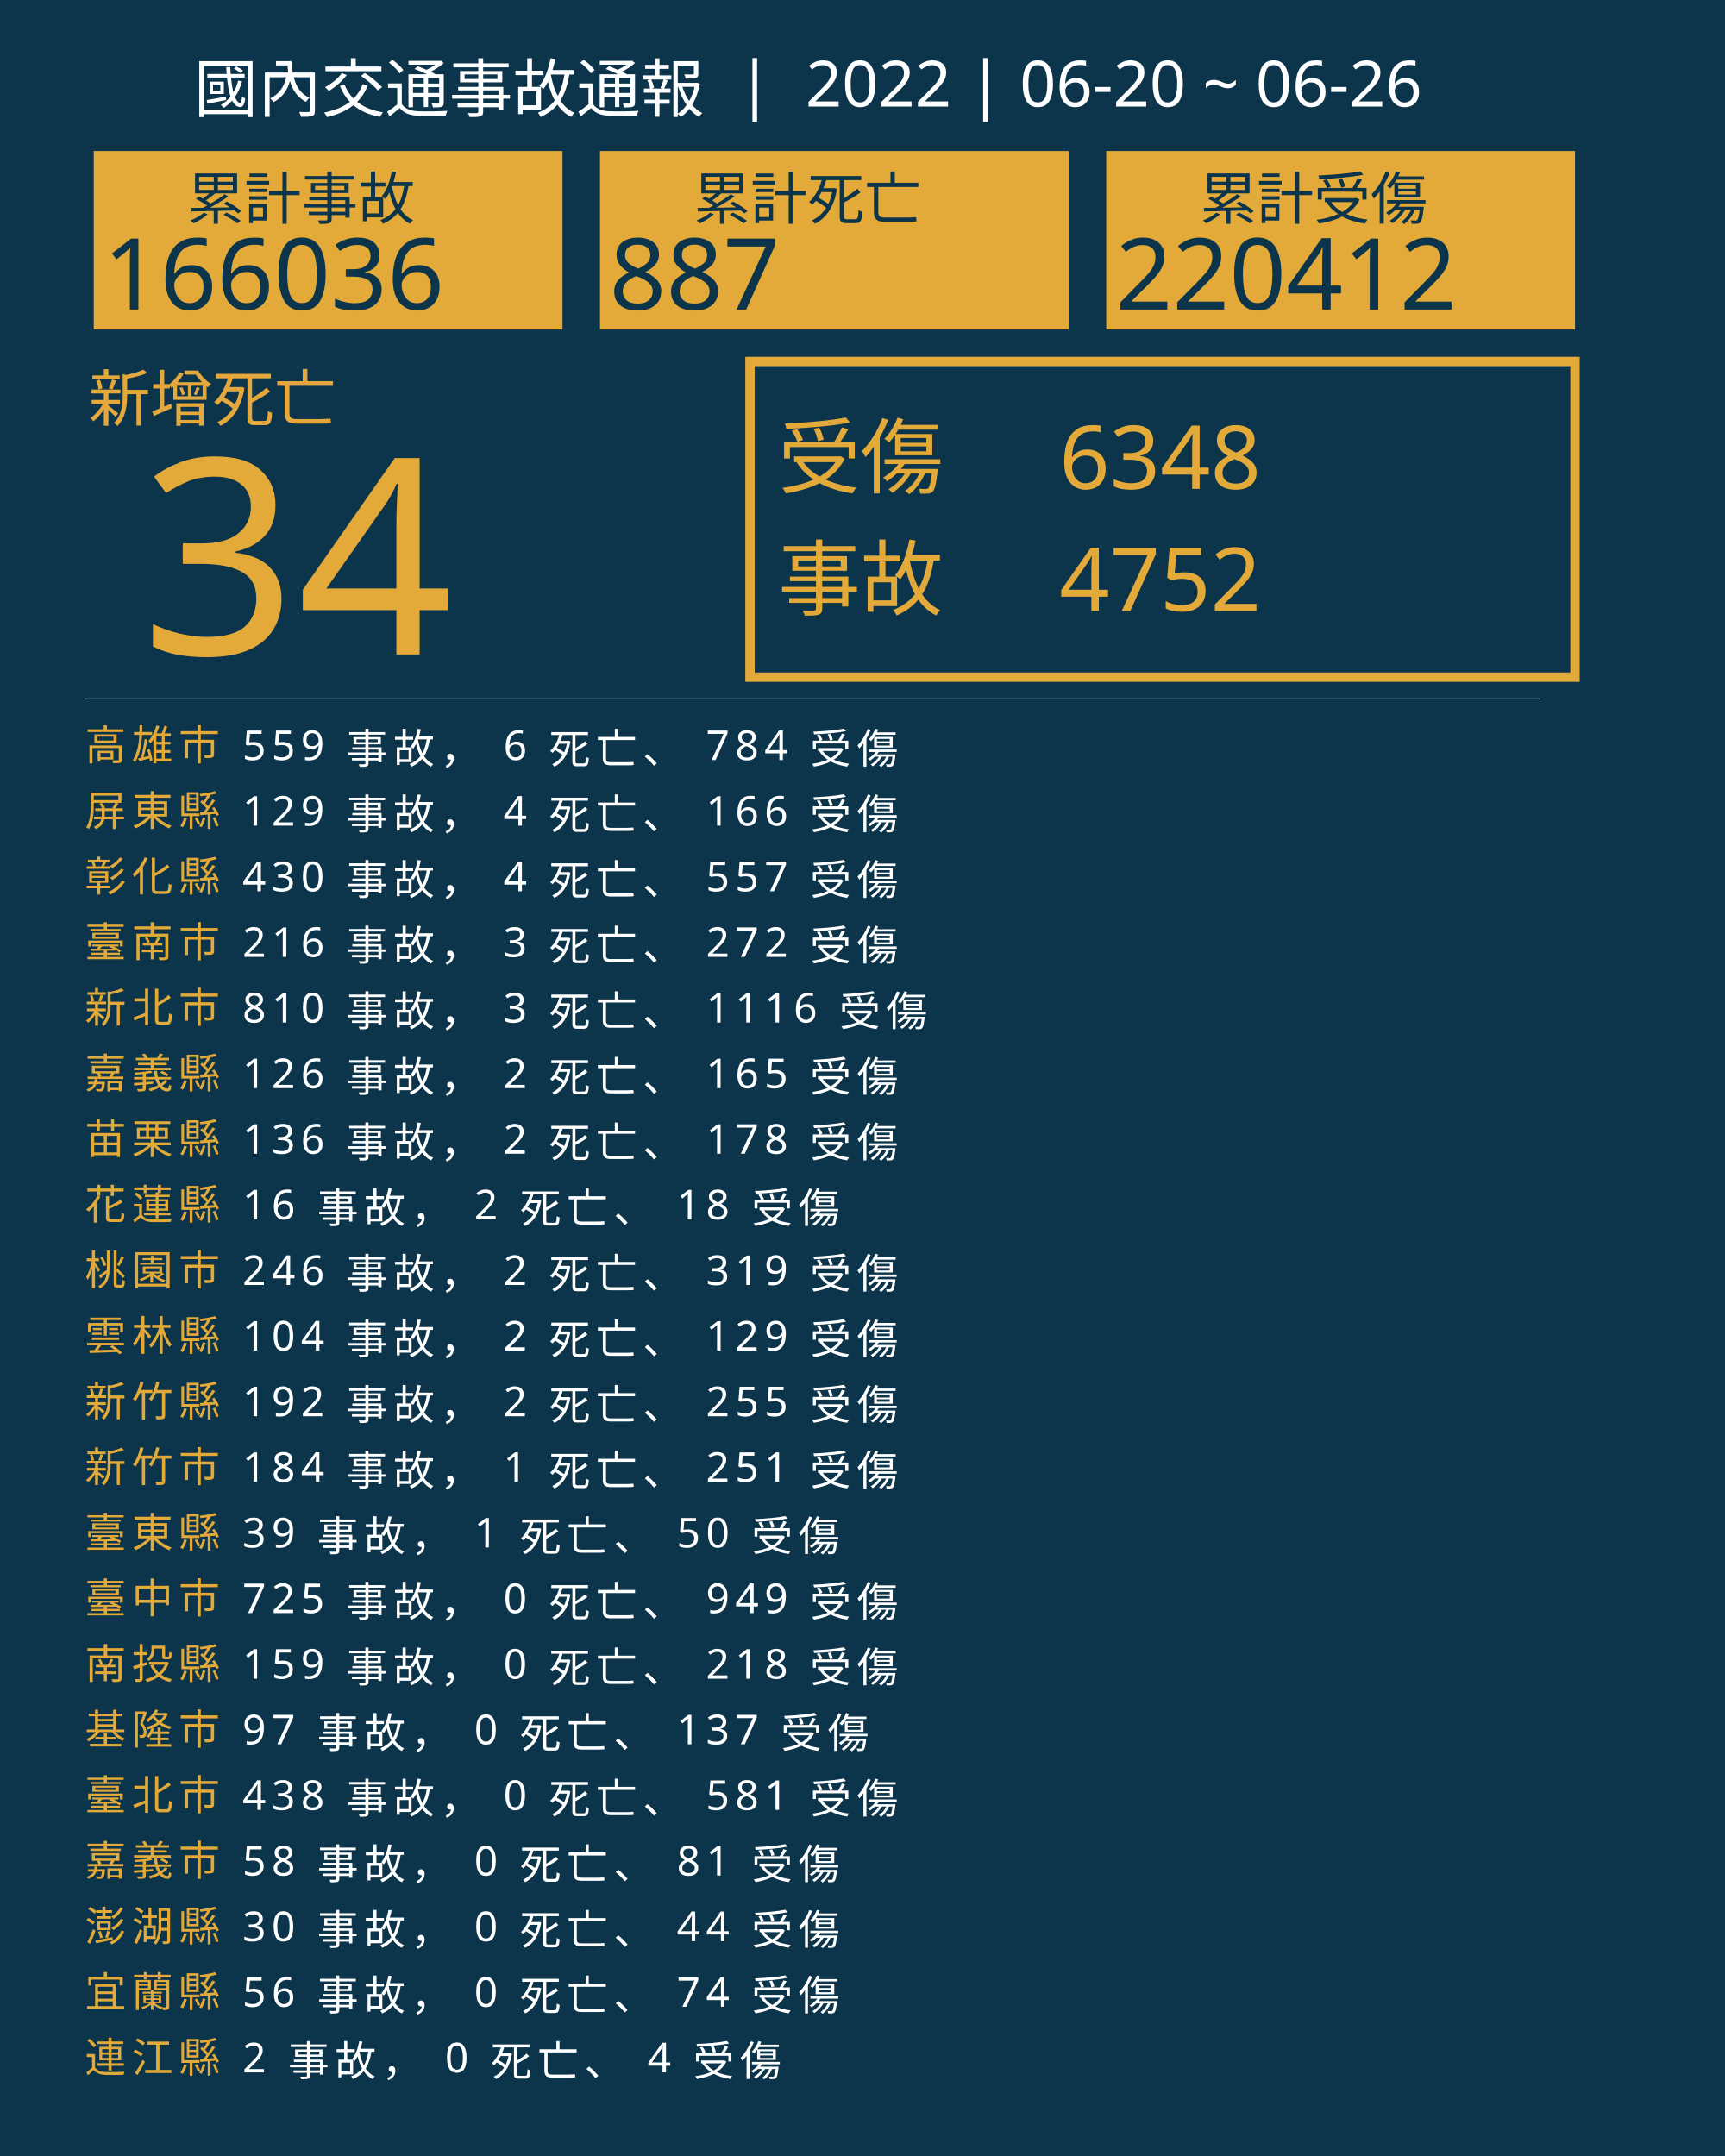
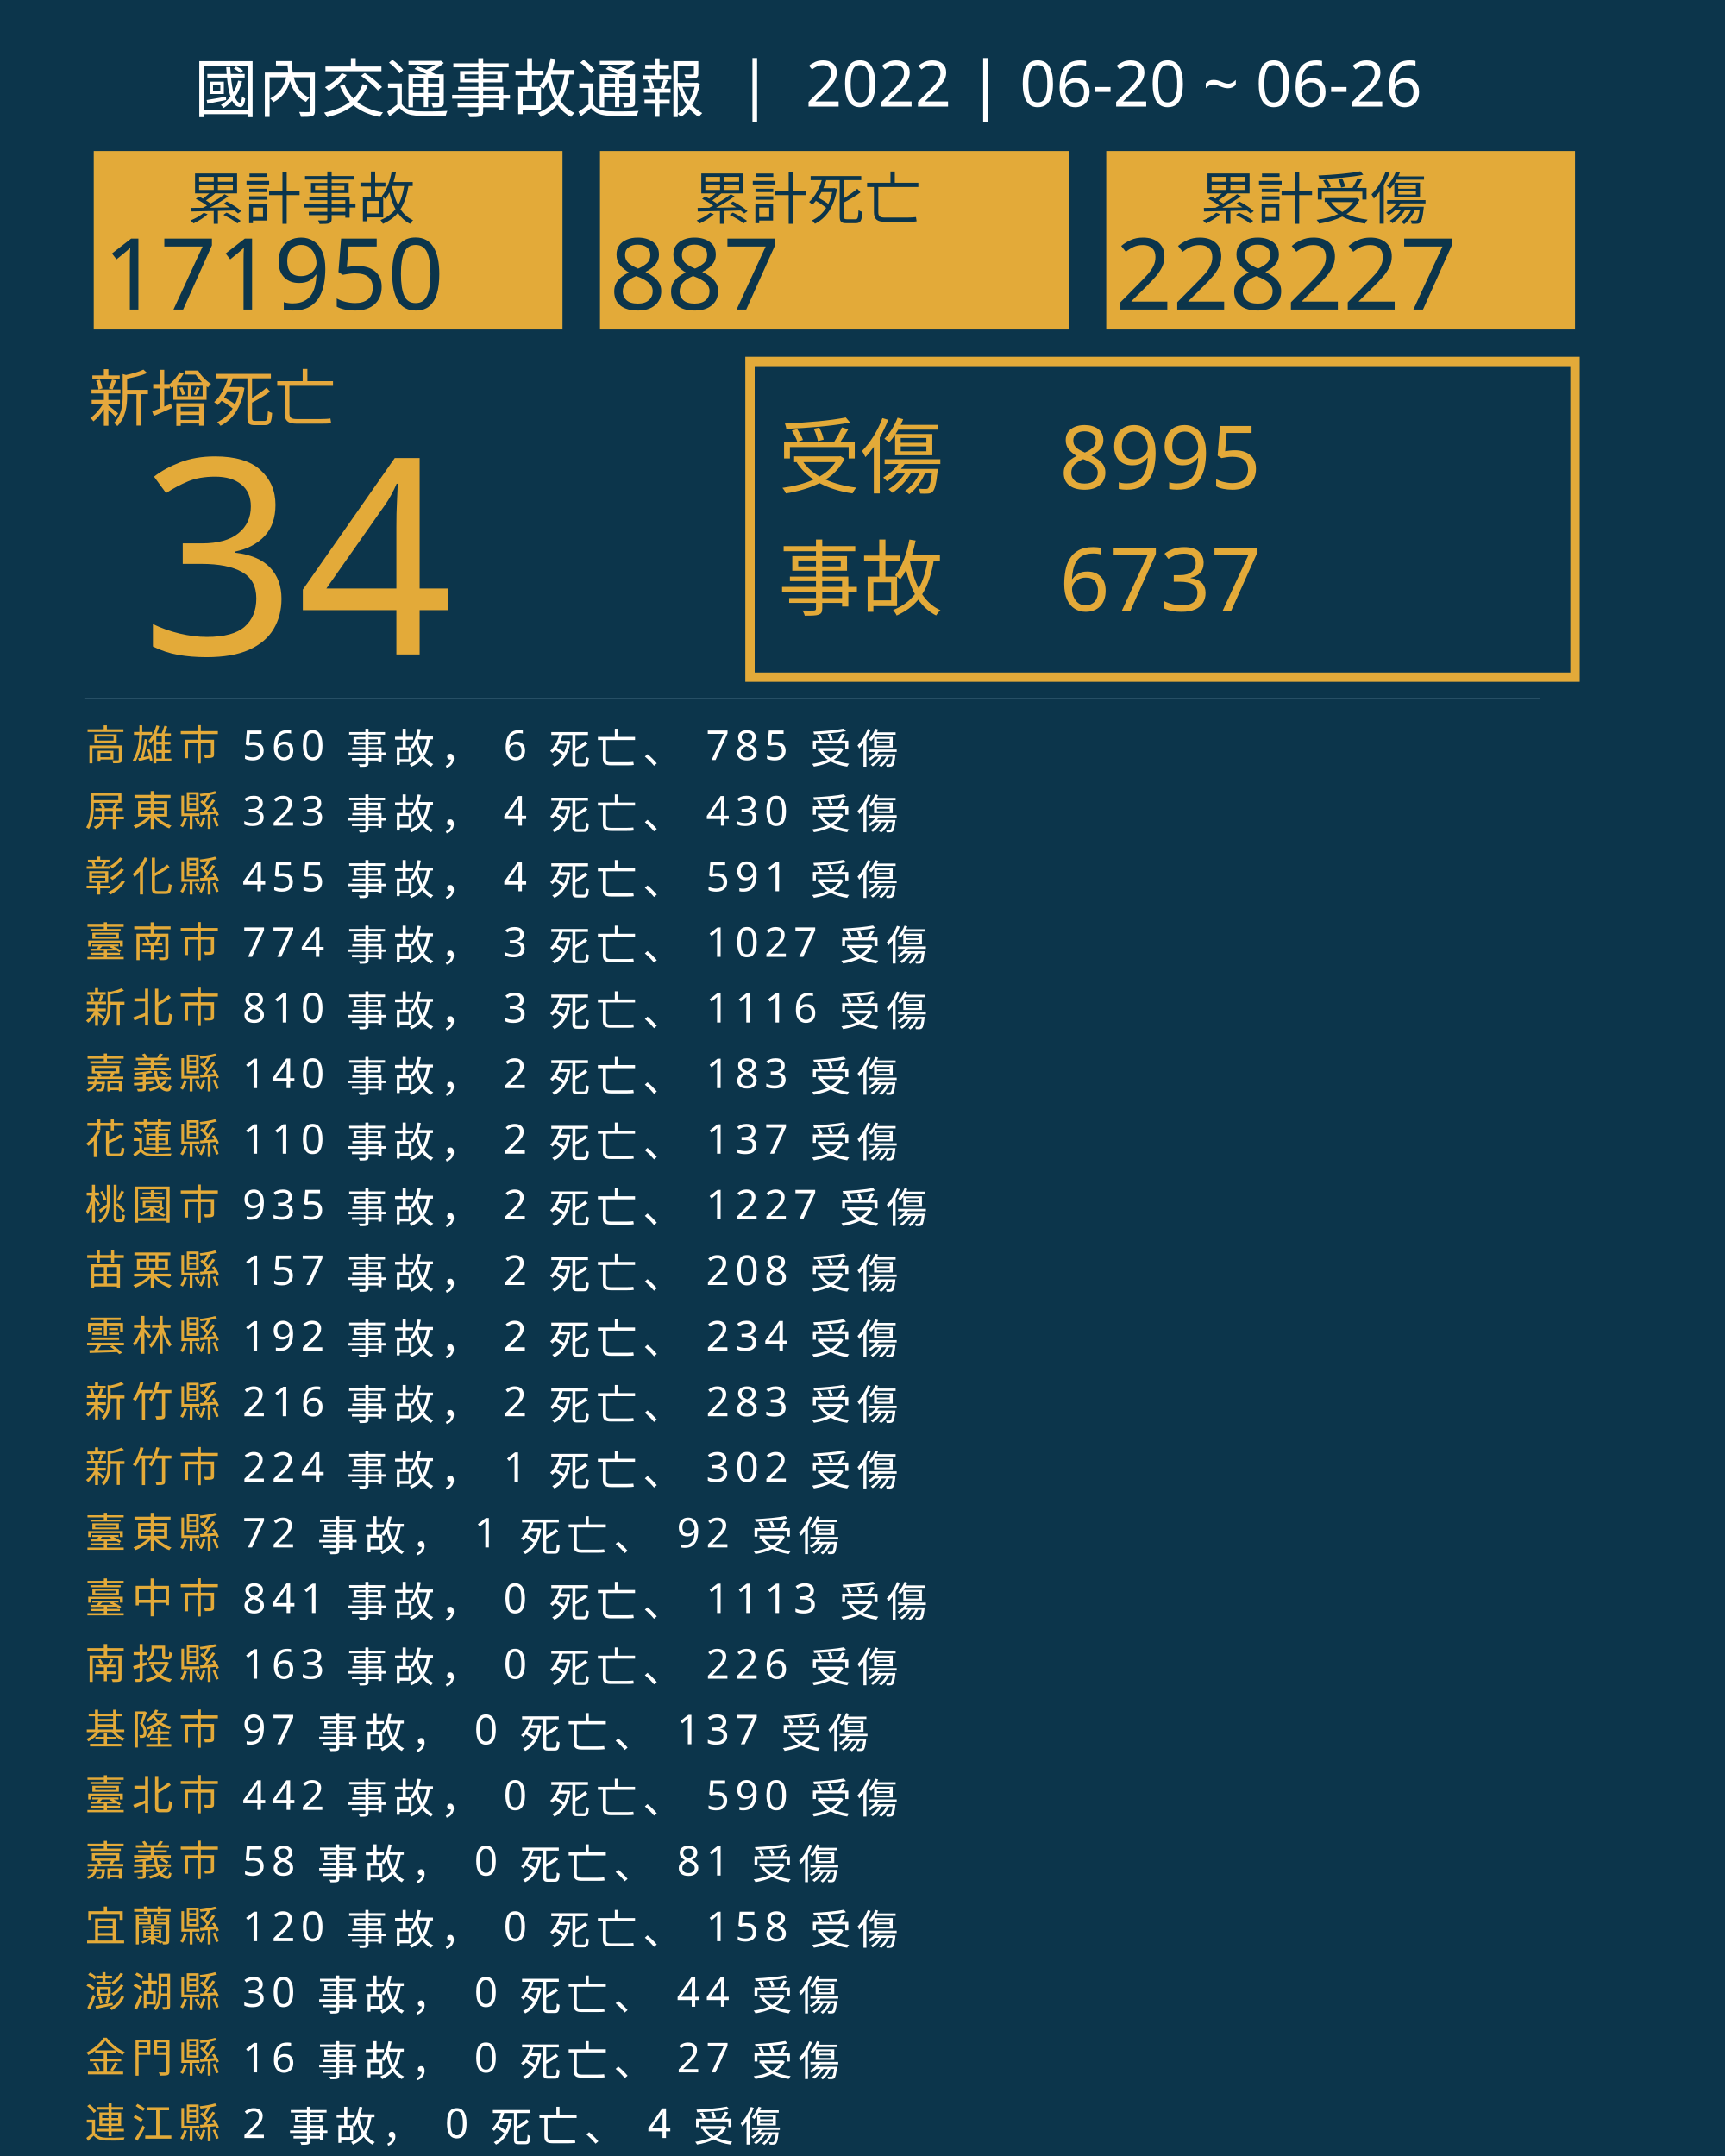
<svg xmlns="http://www.w3.org/2000/svg" version="1.1" id="圖層_1" x="0px" y="0px" viewBox="0 0 1840 2300" style="enable-background:new 0 0 1840 2300;" xml:space="preserve">
  <style type="text/css">
	.st0{fill:#0C354B;}
	.st1{fill:#E5A83D;}
	.st2{font-family:'NotoSansCJKtc-Bold-B5pc-H';}
	.st3{font-size:66px;}
	.st4{fill:#E3AA39;}
	.st5{font-family:'Arial-BoldMT';}
	.st6{font-size:291.776px;}
	.st7{fill:none;stroke:#E3AA39;stroke-miterlimit:10;stroke-width:10;}
	.st8{font-family:'NotoSansCJKtc-Light-B5pc-H';}
	.st9{font-size:88px;}
	.st10{font-family:'NotoSansCJKtc-Medium-B5pc-H';}
	.st11{font-size:94px;}
	.st12{fill:none;stroke:#8AAFC1;stroke-miterlimit:10;}
	.st13{font-size:60.649px;}
	.st14{font-size:106px;}
	.st15{fill:none;}
	.st16{font-size:44px;}
	.st17{letter-spacing:6;}
	.st18{fill:#FFFFFF;}
	.st19{letter-spacing:1;}
	.st20{font-size:68px;}
</style>
  <rect class="st0" width="1840" height="2300" />
  <text transform="matrix(1 0 0 1 94.5001 449.017)" class="st1 st2 st3">新增死亡</text>
  <g>
    <text transform="matrix(1 0 0 1 150 698.1412)" class="st4 st5 st6">34</text>
  </g>
  <g>
    <rect x="800" y="385.6" class="st7" width="880" height="336.8" />
    <g>
      <text transform="matrix(1 0 0 1 830 519.593)" class="st4 st8 st9">受傷</text>
-       <text transform="matrix(1 0 0 1 1130 521.5084)" class="st4 st10 st11">6348</text>
-       <text transform="matrix(1 0 0 1 1130 651.7274)" class="st4 st10 st11">4752</text>
+       <text transform="matrix(1 0 0 1 1130 521.5084)" class="st4 st10 st11">8995</text>
+       <text transform="matrix(1 0 0 1 1130 651.7274)" class="st4 st10 st11">6737</text>
      <text transform="matrix(1 0 0 1 830 649.4965)" class="st4 st8 st9">事故</text>
    </g>
  </g>
  <line class="st12" x1="90" y1="745.5" x2="1643" y2="745.5" />
  <g>
    <g>
      <rect x="100" y="161.1" class="st4" width="500" height="190.4" />
      <g>
        <text transform="matrix(1 0 0 1 200 233.9079)" class="st0 st10 st13">累計事故</text>
        <g>
-           <text transform="matrix(1 0 0 1 110 330.2121)" class="st0 st5 st14">166036</text>
+           <text transform="matrix(1 0 0 1 110 330.2121)" class="st0 st5 st14">171950</text>
        </g>
      </g>
    </g>
    <g>
      <rect x="640" y="161.1" class="st4" width="500" height="190.4" />
      <g>
        <text transform="matrix(1 0 0 1 740 233.908)" class="st0 st10 st13">累計死亡</text>
        <g>
          <text transform="matrix(1 0 0 1 650 330.2122)" class="st0 st5 st14">887</text>
        </g>
      </g>
    </g>
    <g>
      <rect x="1180" y="161.1" class="st4" width="500" height="190.4" />
      <g>
        <text transform="matrix(1 0 0 1 1280 233.908)" class="st0 st10 st13">累計受傷</text>
        <g>
-           <text transform="matrix(1 0 0 1 1190 330.2122)" class="st0 st5 st14">220412</text>
+           <text transform="matrix(1 0 0 1 1190 330.2122)" class="st0 st5 st14">228227</text>
        </g>
      </g>
    </g>
  </g>
  <rect x="90.6" y="772.1" class="st15" width="1141.8" height="314.8" />
  <text transform="matrix(1 0 0 1 90.5591 810.7965)">
    <tspan x="0" y="0" class="st4 st10 st16 st17">高雄市</tspan>
-     <tspan x="150.6" y="0" class="st18 st10 st16 st17"> 559 事故， 6 死亡、 784 受傷</tspan>
+     <tspan x="150.6" y="0" class="st18 st10 st16 st17"> 560 事故， 6 死亡、 785 受傷</tspan>
    <tspan x="0" y="70" class="st4 st10 st16 st17">屏東縣</tspan>
-     <tspan x="150.6" y="70" class="st18 st10 st16 st17"> 129 事故， 4 死亡、 166 受傷</tspan>
+     <tspan x="150.6" y="70" class="st18 st10 st16 st17"> 323 事故， 4 死亡、 430 受傷</tspan>
    <tspan x="0" y="140" class="st4 st10 st16 st17">彰化縣</tspan>
-     <tspan x="150.6" y="140" class="st18 st10 st16 st17"> 430 事故， 4 死亡、 557 受傷</tspan>
+     <tspan x="150.6" y="140" class="st18 st10 st16 st17"> 455 事故， 4 死亡、 591 受傷</tspan>
    <tspan x="0" y="210" class="st4 st10 st16 st17">臺南市</tspan>
-     <tspan x="150.6" y="210" class="st18 st10 st16 st17"> 216 事故， 3 死亡、 272 受傷</tspan>
+     <tspan x="150.6" y="210" class="st18 st10 st16 st17"> 774 事故， 3 死亡、 1027 受傷</tspan>
    <tspan x="0" y="280" class="st4 st10 st16 st17">新北市</tspan>
    <tspan x="150.6" y="280" class="st18 st10 st16 st17"> 810 事故， 3 死亡、 1116 受傷</tspan>
    <tspan x="0" y="350" class="st4 st10 st16 st17">嘉義縣</tspan>
-     <tspan x="150.6" y="350" class="st18 st10 st16 st17"> 126 事故， 2 死亡、 165 受傷</tspan>
-     <tspan x="0" y="420" class="st4 st10 st16 st17">苗栗縣</tspan>
-     <tspan x="150.6" y="420" class="st18 st10 st16 st17"> 136 事故， 2 死亡、 178 受傷</tspan>
-     <tspan x="0" y="490" class="st4 st10 st16 st17">花蓮縣</tspan>
-     <tspan x="150.6" y="490" class="st18 st10 st16 st17"> 16 事故， 2 死亡、 18 受傷</tspan>
-     <tspan x="0" y="560" class="st4 st10 st16 st17">桃園市</tspan>
-     <tspan x="150.6" y="560" class="st18 st10 st16 st17"> 246 事故， 2 死亡、 319 受傷</tspan>
+     <tspan x="150.6" y="350" class="st18 st10 st16 st17"> 140 事故， 2 死亡、 183 受傷</tspan>
+     <tspan x="0" y="420" class="st4 st10 st16 st17">花蓮縣</tspan>
+     <tspan x="150.6" y="420" class="st18 st10 st16 st17"> 110 事故， 2 死亡、 137 受傷</tspan>
+     <tspan x="0" y="490" class="st4 st10 st16 st17">桃園市</tspan>
+     <tspan x="150.6" y="490" class="st18 st10 st16 st17"> 935 事故， 2 死亡、 1227 受傷</tspan>
+     <tspan x="0" y="560" class="st4 st10 st16 st17">苗栗縣</tspan>
+     <tspan x="150.6" y="560" class="st18 st10 st16 st17"> 157 事故， 2 死亡、 208 受傷</tspan>
    <tspan x="0" y="630" class="st4 st10 st16 st17">雲林縣</tspan>
-     <tspan x="150.6" y="630" class="st18 st10 st16 st17"> 104 事故， 2 死亡、 129 受傷</tspan>
+     <tspan x="150.6" y="630" class="st18 st10 st16 st17"> 192 事故， 2 死亡、 234 受傷</tspan>
    <tspan x="0" y="700" class="st4 st10 st16 st17">新竹縣</tspan>
-     <tspan x="150.6" y="700" class="st18 st10 st16 st17"> 192 事故， 2 死亡、 255 受傷</tspan>
+     <tspan x="150.6" y="700" class="st18 st10 st16 st17"> 216 事故， 2 死亡、 283 受傷</tspan>
    <tspan x="0" y="770" class="st4 st10 st16 st17">新竹市</tspan>
-     <tspan x="150.6" y="770" class="st18 st10 st16 st17"> 184 事故， 1 死亡、 251 受傷</tspan>
+     <tspan x="150.6" y="770" class="st18 st10 st16 st17"> 224 事故， 1 死亡、 302 受傷</tspan>
    <tspan x="0" y="840" class="st4 st10 st16 st17">臺東縣</tspan>
-     <tspan x="150.6" y="840" class="st18 st10 st16 st17"> 39 事故， 1 死亡、 50 受傷</tspan>
+     <tspan x="150.6" y="840" class="st18 st10 st16 st17"> 72 事故， 1 死亡、 92 受傷</tspan>
    <tspan x="0" y="910" class="st4 st10 st16 st17">臺中市</tspan>
-     <tspan x="150.6" y="910" class="st18 st10 st16 st17"> 725 事故， 0 死亡、 949 受傷</tspan>
+     <tspan x="150.6" y="910" class="st18 st10 st16 st17"> 841 事故， 0 死亡、 1113 受傷</tspan>
    <tspan x="0" y="980" class="st4 st10 st16 st17">南投縣</tspan>
-     <tspan x="150.6" y="980" class="st18 st10 st16 st17"> 159 事故， 0 死亡、 218 受傷</tspan>
+     <tspan x="150.6" y="980" class="st18 st10 st16 st17"> 163 事故， 0 死亡、 226 受傷</tspan>
    <tspan x="0" y="1050" class="st4 st10 st16 st17">基隆市</tspan>
    <tspan x="150.6" y="1050" class="st18 st10 st16 st17"> 97 事故， 0 死亡、 137 受傷</tspan>
    <tspan x="0" y="1120" class="st4 st10 st16 st17">臺北市</tspan>
-     <tspan x="150.6" y="1120" class="st18 st10 st16 st17"> 438 事故， 0 死亡、 581 受傷</tspan>
+     <tspan x="150.6" y="1120" class="st18 st10 st16 st17"> 442 事故， 0 死亡、 590 受傷</tspan>
    <tspan x="0" y="1190" class="st4 st10 st16 st17">嘉義市</tspan>
    <tspan x="150.6" y="1190" class="st18 st10 st16 st17"> 58 事故， 0 死亡、 81 受傷</tspan>
-     <tspan x="0" y="1260" class="st4 st10 st16 st17">澎湖縣</tspan>
-     <tspan x="150.6" y="1260" class="st18 st10 st16 st17"> 30 事故， 0 死亡、 44 受傷</tspan>
-     <tspan x="0" y="1330" class="st4 st10 st16 st17">宜蘭縣</tspan>
-     <tspan x="150.6" y="1330" class="st18 st10 st16 st17"> 56 事故， 0 死亡、 74 受傷</tspan>
-     <tspan x="0" y="1400" class="st4 st10 st16 st17">連江縣</tspan>
-     <tspan x="150.6" y="1400" class="st18 st10 st16 st17"> 2 事故， 0 死亡、 4 受傷</tspan>
+     <tspan x="0" y="1260" class="st4 st10 st16 st17">宜蘭縣</tspan>
+     <tspan x="150.6" y="1260" class="st18 st10 st16 st17"> 120 事故， 0 死亡、 158 受傷</tspan>
+     <tspan x="0" y="1330" class="st4 st10 st16 st17">澎湖縣</tspan>
+     <tspan x="150.6" y="1330" class="st18 st10 st16 st17"> 30 事故， 0 死亡、 44 受傷</tspan>
+     <tspan x="0" y="1400" class="st4 st10 st16 st17">金門縣</tspan>
+     <tspan x="150.6" y="1400" class="st18 st10 st16 st17"> 16 事故， 0 死亡、 27 受傷</tspan>
+     <tspan x="0" y="1470" class="st4 st10 st16 st17">連江縣</tspan>
+     <tspan x="150.6" y="1470" class="st18 st10 st16 st17"> 2 事故， 0 死亡、 4 受傷</tspan>
  </text>
  <text transform="matrix(1 0 0 1 207 119.2712)" class="st18 st8 st20">國內交通事故通報  |  2022 | 06-20 ~ 06-26</text>
</svg>
